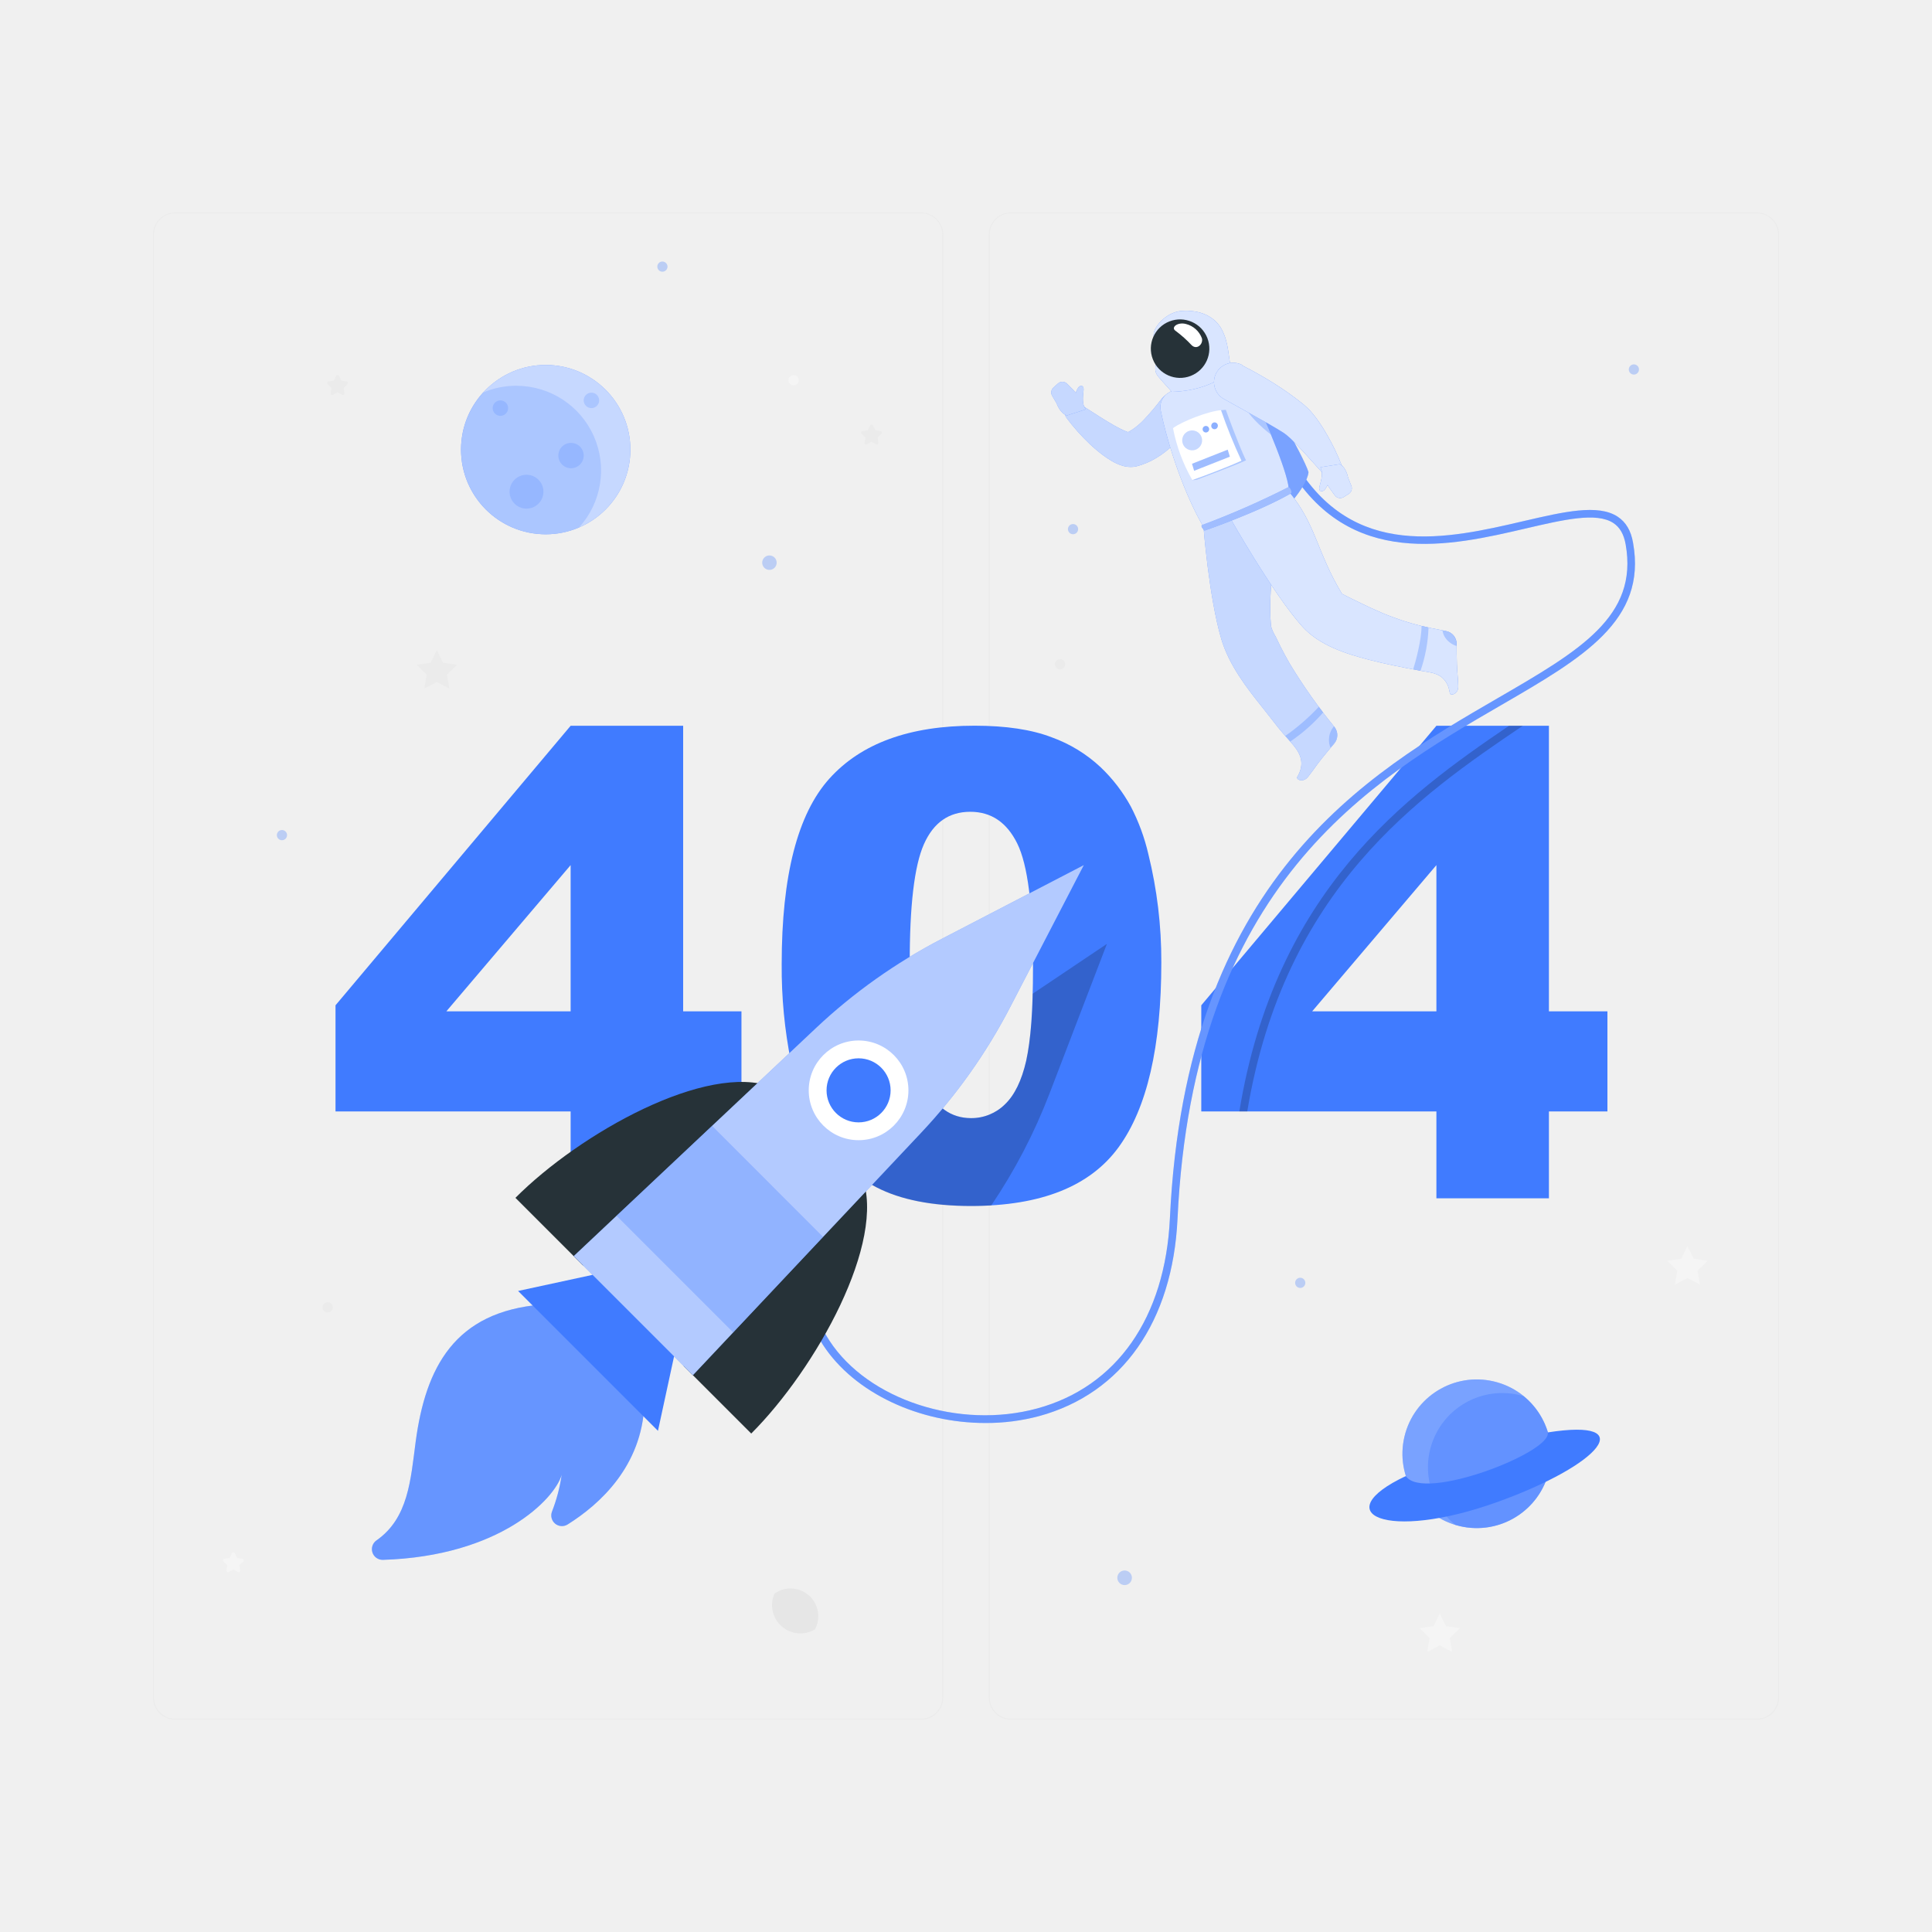
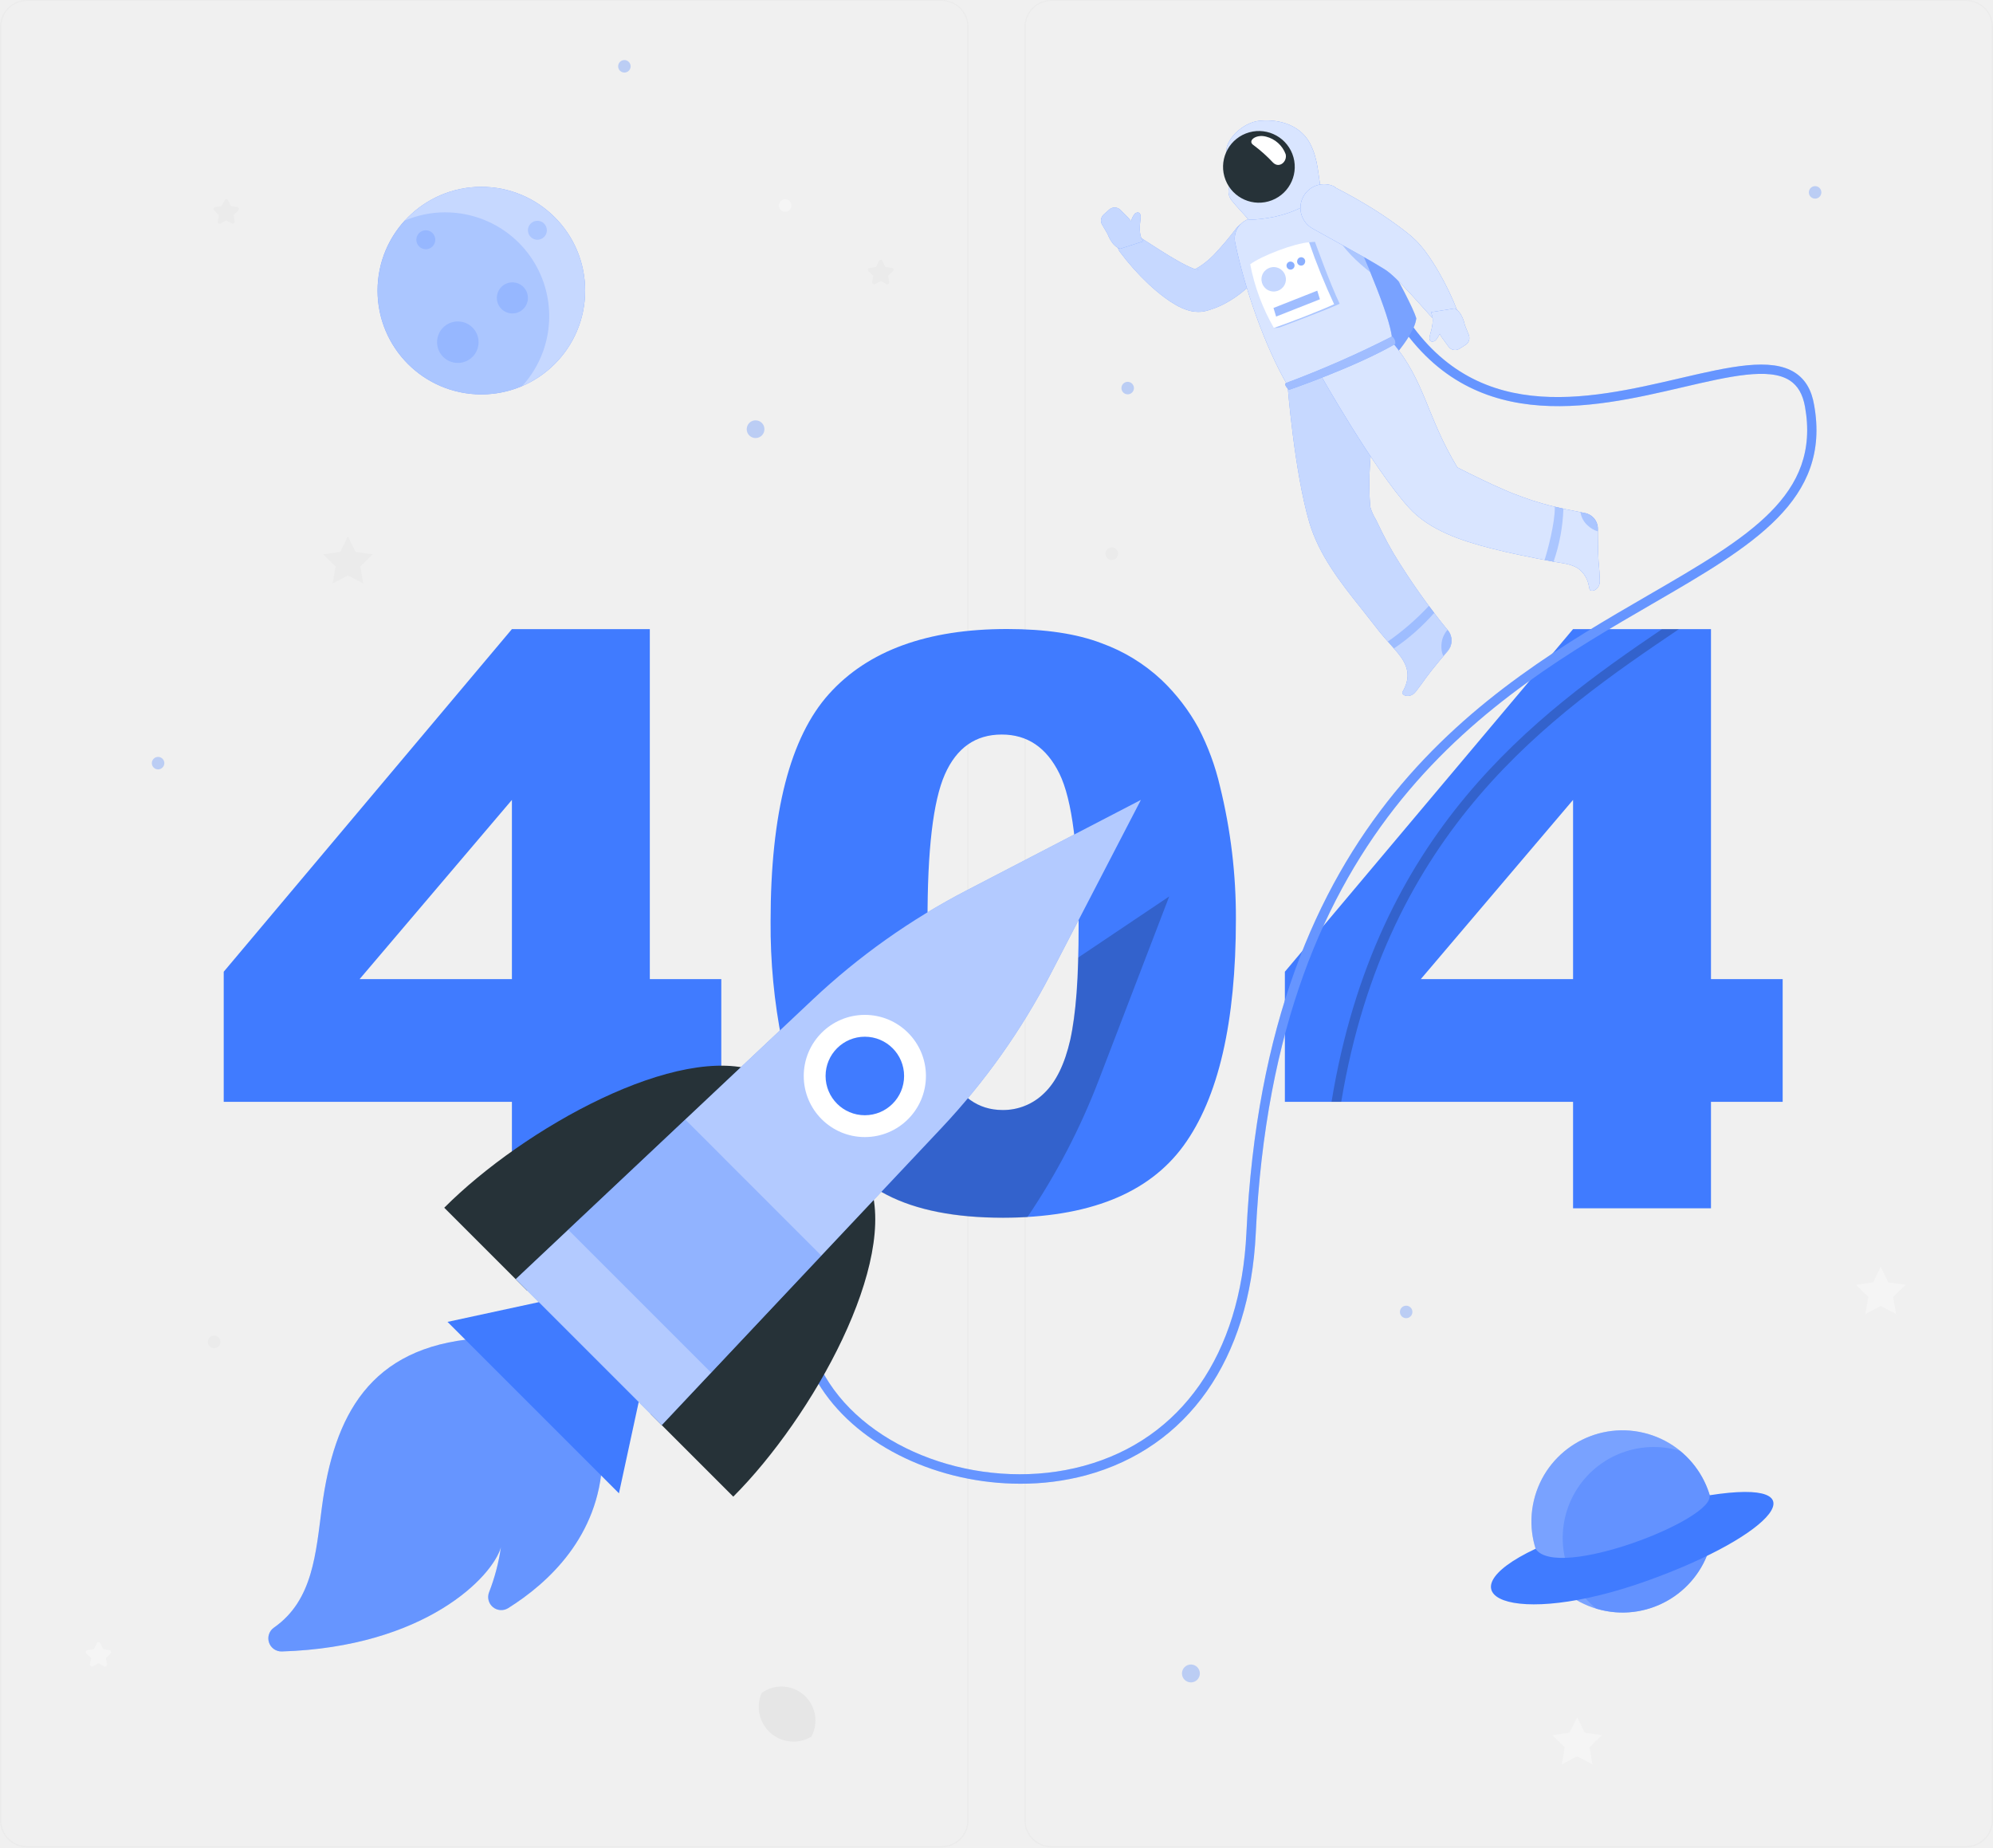
- <svg xmlns="http://www.w3.org/2000/svg" viewBox="0 0 500 500">
+ <svg xmlns="http://www.w3.org/2000/svg" viewBox="39.59 55 420.82 390.05">
  <g id="freepik--background-complete--inject-14">
    <path d="M238.4,445.05H45.3a5.71,5.71,0,0,1-5.71-5.71V60.66A5.71,5.71,0,0,1,45.3,55H238.4a5.71,5.71,0,0,1,5.71,5.71V439.34A5.71,5.71,0,0,1,238.4,445.05ZM45.3,55.2a5.47,5.47,0,0,0-5.46,5.46V439.34a5.47,5.47,0,0,0,5.46,5.46H238.4a5.47,5.47,0,0,0,5.46-5.46V60.66a5.47,5.47,0,0,0-5.46-5.46Z" style="fill:#ebebeb" />
    <path d="M454.7,445.05H261.6a5.71,5.71,0,0,1-5.71-5.71V60.66A5.71,5.71,0,0,1,261.6,55H454.7a5.71,5.71,0,0,1,5.71,5.71V439.34A5.71,5.71,0,0,1,454.7,445.05ZM261.6,55.2a5.47,5.47,0,0,0-5.46,5.46V439.34a5.47,5.47,0,0,0,5.46,5.46H454.7a5.47,5.47,0,0,0,5.46-5.46V60.66a5.47,5.47,0,0,0-5.46-5.46Z" style="fill:#ebebeb" />
    <polygon points="113.05 168.25 114.67 171.52 118.29 172.05 115.67 174.6 116.29 178.2 113.05 176.5 109.82 178.2 110.44 174.6 107.82 172.05 111.44 171.52 113.05 168.25" style="fill:#ebebeb" />
    <polygon points="436.7 322.48 438.32 325.76 441.94 326.29 439.32 328.83 439.94 332.44 436.7 330.74 433.47 332.44 434.09 328.83 431.47 326.29 435.09 325.76 436.7 322.48" style="fill:#f5f5f5" />
    <polygon points="372.6 417.57 374.22 420.84 377.83 421.37 375.21 423.92 375.83 427.52 372.6 425.82 369.37 427.52 369.98 423.92 367.37 421.37 370.98 420.84 372.6 417.57" style="fill:#f5f5f5" />
    <path d="M225.94,110.15l.6,1.22,1.35.2a.4.4,0,0,1,.22.69l-1,.95.23,1.34a.41.41,0,0,1-.59.43l-1.2-.64-1.2.64a.41.41,0,0,1-.59-.43l.22-1.34-1-.95a.4.4,0,0,1,.23-.69l1.34-.2.6-1.22A.41.41,0,0,1,225.94,110.15Z" style="fill:#ebebeb" />
    <path d="M60.78,402l.6,1.21,1.34.2a.41.41,0,0,1,.23.7l-1,.94.23,1.34a.41.41,0,0,1-.59.43l-1.2-.63-1.2.63a.41.41,0,0,1-.59-.43l.23-1.34-1-.94a.41.41,0,0,1,.22-.7l1.34-.2L60,402A.41.41,0,0,1,60.78,402Z" style="fill:#f5f5f5" />
    <path d="M87.75,97.3l.6,1.22,1.35.19a.41.41,0,0,1,.22.7l-1,1,.23,1.33a.4.4,0,0,1-.59.43l-1.2-.63-1.2.63a.4.4,0,0,1-.59-.43l.22-1.33-1-1a.41.41,0,0,1,.23-.7l1.34-.19L87,97.3A.41.41,0,0,1,87.75,97.3Z" style="fill:#ebebeb" />
    <path d="M86.13,338.32A1.33,1.33,0,1,1,84.8,337,1.33,1.33,0,0,1,86.13,338.32Z" style="fill:#ebebeb" />
    <path d="M275.67,171.89a1.33,1.33,0,1,1-1.33-1.32A1.32,1.32,0,0,1,275.67,171.89Z" style="fill:#ebebeb" />
    <path d="M206.71,98.4a1.33,1.33,0,1,1-1.33-1.33A1.34,1.34,0,0,1,206.71,98.4Z" style="fill:#f5f5f5" />
    <circle cx="207.14" cy="415.38" r="7.35" transform="translate(-89.89 58.7) rotate(-13.28)" style="fill:#f0f0f0" />
    <path d="M204.6,411.09a7.09,7.09,0,0,0-4.19,1.36,7.34,7.34,0,0,0,10.5,9.23s0,0,0,0a7.17,7.17,0,0,0-6.31-10.58Z" style="fill:#e6e6e6" />
  </g>
  <g id="freepik--404--inject-14">
    <path d="M147.68,287.64H86.83V260.17l60.85-72.34H176.8v73.9h15.09v25.91H176.8v22.48H147.68Zm0-25.91V223.89l-32.16,37.84Z" style="fill:#407BFF" />
    <path d="M202.3,249.51q0-34.29,12.34-48t37.61-13.7q12.13,0,19.93,3a36.79,36.79,0,0,1,12.71,7.79,41.59,41.59,0,0,1,7.75,10.09,52.38,52.38,0,0,1,4.55,12.34,115.36,115.36,0,0,1,3.36,28q0,32.72-11.07,47.89t-38.13,15.18q-15.18,0-24.53-4.84a39.76,39.76,0,0,1-15.33-14.19q-4.35-6.64-6.77-18.17A124.33,124.33,0,0,1,202.3,249.51Zm33.14.08q0,23,4.05,31.37t11.77,8.41a12.34,12.34,0,0,0,8.82-3.57q3.74-3.57,5.5-11.28t1.76-24q0-23.94-4.06-32.19t-12.18-8.24q-8.28,0-12,8.41T235.44,249.59Z" style="fill:#407BFF" />
    <path d="M371.74,287.64H310.89V260.17l60.85-72.34h29.12v73.9H416v25.91H400.86v22.48H371.74Zm0-25.91V223.89l-32.15,37.84Z" style="fill:#407BFF" />
  </g>
  <g id="freepik--Planets--inject-14">
    <g style="opacity:0.3">
      <path d="M201,145.62a1.87,1.87,0,1,1-1.86-1.87A1.86,1.86,0,0,1,201,145.62Z" style="fill:#407BFF" />
      <circle cx="72.97" cy="216.13" r="1.32" style="fill:#407BFF" />
      <circle cx="291.05" cy="408.33" r="1.89" style="fill:#407BFF" />
      <circle cx="336.5" cy="332" r="1.32" style="fill:#407BFF" />
      <path d="M424.17,95.62a1.32,1.32,0,1,1-1.32-1.32A1.32,1.32,0,0,1,424.17,95.62Z" style="fill:#407BFF" />
      <path d="M172.75,69a1.32,1.32,0,1,1-1.32-1.32A1.33,1.33,0,0,1,172.75,69Z" style="fill:#407BFF" />
      <circle cx="277.7" cy="136.94" r="1.32" style="fill:#407BFF" />
    </g>
    <circle cx="141.23" cy="116.36" r="21.91" style="fill:#407BFF" />
    <circle cx="141.23" cy="116.36" r="21.91" style="fill:#fff;opacity:0.7" />
    <path d="M133.68,99.83A21.84,21.84,0,0,0,125,101.6a21.92,21.92,0,0,0,24.87,34.89h0a21.92,21.92,0,0,0-16.23-36.65Z" style="fill:#407BFF;opacity:0.2" />
    <path d="M131.5,105.62a2,2,0,1,1-2-2A2,2,0,0,1,131.5,105.62Z" style="fill:#407BFF;opacity:0.2" />
    <path d="M155.06,103.62a2,2,0,1,1-2-2A2,2,0,0,1,155.06,103.62Z" style="fill:#407BFF;opacity:0.2" />
    <path d="M151.06,117.9a3.28,3.28,0,1,1-3.28-3.28A3.28,3.28,0,0,1,151.06,117.9Z" style="fill:#407BFF;opacity:0.2" />
    <path d="M140.64,127.25a4.38,4.38,0,1,1-4.38-4.38A4.38,4.38,0,0,1,140.64,127.25Z" style="fill:#407BFF;opacity:0.2" />
    <circle cx="382.2" cy="376.25" r="19.23" transform="translate(-71.8 661.78) rotate(-76.72)" style="fill:#407BFF" />
    <circle cx="382.2" cy="376.25" r="19.23" transform="translate(-71.8 661.78) rotate(-76.72)" style="fill:#fff;opacity:0.3" />
    <path d="M394.33,361.34a19.22,19.22,0,0,0-17.67,33.32,19,19,0,0,0,5.53.82,19.23,19.23,0,0,0,12.14-34.14Z" style="fill:#407BFF;opacity:0.4" />
    <path d="M363.83,382c-20.53,9.66-5.22,17.11,23.71,6.71,26.79-9.63,37-21.77,13-18C401.83,375.76,368.28,388.83,363.83,382Z" style="fill:#407BFF" />
  </g>
  <g id="freepik--Astronaut--inject-14">
    <path d="M394.1,187.83C367.21,206,332.4,230,322.79,287.64h-2.05c9.35-57,42.89-81.57,69.79-99.81Z" style="opacity:0.2" />
    <path d="M255,368.27c-17,0-33.81-7.67-42-20.19-5.05-7.74-10.92-23.95,6.56-45.58l1.55,1.26c-12.36,15.3-14.64,30.65-6.43,43.23,10,15.3,33.59,23,53.73,17.52,20.63-5.61,33.15-23.55,34.36-49.22,4.13-87.81,50.78-114.86,84.84-134.61,21.17-12.27,36.46-21.13,33.1-39.84-.47-2.59-1.5-4.38-3.17-5.48-4.35-2.87-12.85-.88-22.69,1.41-19.31,4.5-45.75,10.66-61.5-16.13l1.73-1c15,25.53,39.57,19.8,59.32,15.2,10.29-2.39,19.17-4.46,24.24-1.13,2.15,1.41,3.47,3.64,4,6.8,3.61,20.08-13,29.72-34.05,41.92-33.67,19.52-79.77,46.25-83.85,133-1.26,26.6-14.32,45.21-35.84,51.06A52.88,52.88,0,0,1,255,368.27Z" style="fill:#407BFF" />
    <path d="M255,368.27c-17,0-33.81-7.67-42-20.19-5.05-7.74-10.92-23.95,6.56-45.58l1.55,1.26c-12.36,15.3-14.64,30.65-6.43,43.23,10,15.3,33.59,23,53.73,17.52,20.63-5.61,33.15-23.55,34.36-49.22,4.13-87.81,50.78-114.86,84.84-134.61,21.17-12.27,36.46-21.13,33.1-39.84-.47-2.59-1.5-4.38-3.17-5.48-4.35-2.87-12.85-.88-22.69,1.41-19.31,4.5-45.75,10.66-61.5-16.13l1.73-1c15,25.53,39.57,19.8,59.32,15.2,10.29-2.39,19.17-4.46,24.24-1.13,2.15,1.41,3.47,3.64,4,6.8,3.61,20.08-13,29.72-34.05,41.92-33.67,19.52-79.77,46.25-83.85,133-1.26,26.6-14.32,45.21-35.84,51.06A52.88,52.88,0,0,1,255,368.27Z" style="fill:#fff;opacity:0.2" />
    <path d="M312.76,97a46.05,46.05,0,0,1,13.58,2.13s11,18.77,12.3,23.07c-.46,4.24-7.61,11.19-7.61,11.19Z" style="fill:#407BFF" />
    <path d="M312.76,97a46.05,46.05,0,0,1,13.58,2.13s11,18.77,12.3,23.07c-.46,4.24-7.61,11.19-7.61,11.19Z" style="fill:#fff;opacity:0.3" />
    <path d="M345.34,188.13a141.41,141.41,0,0,1-11.56-16.38q-1.26-2.17-2.39-4.42c-.43-.85-.84-1.7-1.24-2.56a10.76,10.76,0,0,1-1.21-2.69c-1.2-12.67,3.14-22-1-32.17l-16.48,6.44s1.4,18.12,4.6,29c2,6.73,6.48,12.55,10.81,17.94,1.35,1.68,2.65,3.41,4,5.1s2.71,3.06,4,4.65c1.95,2.41,2.59,4.72,1.12,7.56l-.25.45c-.42.74,1.54,1.58,2.78,0,2-2.58,1.72-2.42,3.46-4.62,1.06-1.33,2.27-2.78,3.32-4A3.37,3.37,0,0,0,345.34,188.13Z" style="fill:#407BFF" />
    <path d="M345.34,188.13a141.41,141.41,0,0,1-11.56-16.38q-1.26-2.17-2.39-4.42c-.43-.85-.84-1.7-1.24-2.56a10.76,10.76,0,0,1-1.21-2.69c-1.2-12.67,3.14-22-1-32.17l-16.48,6.44s1.4,18.12,4.6,29c2,6.73,6.48,12.55,10.81,17.94,1.35,1.68,2.65,3.41,4,5.1s2.71,3.06,4,4.65c1.95,2.41,2.59,4.72,1.12,7.56l-.25.45c-.42.74,1.54,1.58,2.78,0,2-2.58,1.72-2.42,3.46-4.62,1.06-1.33,2.27-2.78,3.32-4A3.37,3.37,0,0,0,345.34,188.13Z" style="fill:#fff;opacity:0.7" />
    <path d="M341.31,182.92a54.69,54.69,0,0,1-8.66,7.52c.43.48.85,1,1.28,1.46a43.92,43.92,0,0,0,8.5-7.51Z" style="fill:#407BFF;opacity:0.3" />
    <path d="M345.34,188.13l-.12-.14a5.18,5.18,0,0,0-1.27,3.17,5,5,0,0,0,.38,2.35l.95-1.13A3.37,3.37,0,0,0,345.34,188.13Z" style="fill:#407BFF;opacity:0.3" />
    <path d="M308.84,109a35.38,35.38,0,0,1-6.37,7.19,23.27,23.27,0,0,1-4.42,3,19,19,0,0,1-2.58,1.09l-.68.22-.22.06-.47.13a5.93,5.93,0,0,1-.88.14,7.55,7.55,0,0,1-2.51-.23,12.24,12.24,0,0,1-2.94-1.27,25,25,0,0,1-2.15-1.41,40.31,40.31,0,0,1-3.58-3,53.16,53.16,0,0,1-6-6.74,2.51,2.51,0,0,1,3.35-3.62l.08,0c2.36,1.5,4.74,3.08,7.06,4.49,1.18.69,2.32,1.39,3.45,1.93a15.29,15.29,0,0,0,1.59.72,3.12,3.12,0,0,0,1.07.26c.06,0,0-.07-.37-.06a2.93,2.93,0,0,0-.35,0l-.22.05,0,0,.33-.17a13.53,13.53,0,0,0,1.29-.79,18.4,18.4,0,0,0,2.5-2.12,63.62,63.62,0,0,0,4.9-5.79l0,0a5,5,0,0,1,8,5.93Z" style="fill:#407BFF" />
    <path d="M308.84,109a35.38,35.38,0,0,1-6.37,7.19,23.27,23.27,0,0,1-4.42,3,19,19,0,0,1-2.58,1.09l-.68.22-.22.06-.47.13a5.93,5.93,0,0,1-.88.14,7.55,7.55,0,0,1-2.51-.23,12.24,12.24,0,0,1-2.94-1.27,25,25,0,0,1-2.15-1.41,40.31,40.31,0,0,1-3.58-3,53.16,53.16,0,0,1-6-6.74,2.51,2.51,0,0,1,3.35-3.62l.08,0c2.36,1.5,4.74,3.08,7.06,4.49,1.18.69,2.32,1.39,3.45,1.93a15.29,15.29,0,0,0,1.59.72,3.12,3.12,0,0,0,1.07.26c.06,0,0-.07-.37-.06a2.93,2.93,0,0,0-.35,0l-.22.05,0,0,.33-.17a13.53,13.53,0,0,0,1.29-.79,18.4,18.4,0,0,0,2.5-2.12,63.62,63.62,0,0,0,4.9-5.79l0,0a5,5,0,0,1,8,5.93Z" style="fill:#fff;opacity:0.7" />
    <path d="M272.29,102.42l1.17,2s.89,2.62,2.68,3.1l4.86-1.57-.25-.41h0c-.62-.94-.55-2.77-.34-4.29s-.57-1.57-1.15-1.19a3.82,3.82,0,0,0-.84,1.65,7.77,7.77,0,0,0-.79-.93l-1.48-1.48a1.72,1.72,0,0,0-2.34-.06l-1.2,1.07A1.71,1.71,0,0,0,272.29,102.42Z" style="fill:#407BFF" />
    <path d="M272.29,102.42l1.17,2s.89,2.62,2.68,3.1l4.86-1.57-.25-.41h0c-.62-.94-.55-2.77-.34-4.29s-.57-1.57-1.15-1.19a3.82,3.82,0,0,0-.84,1.65,7.77,7.77,0,0,0-.79-.93l-1.48-1.48a1.72,1.72,0,0,0-2.34-.06l-1.2,1.07A1.71,1.71,0,0,0,272.29,102.42Z" style="fill:#fff;opacity:0.7" />
    <path d="M317.67,95.22a59.64,59.64,0,0,0-15.34,6.47,4.32,4.32,0,0,0-1.94,4.53c1.93,9.44,6.32,22.08,11.06,30.13l22.11-9.15c.15-3.9-5.22-16.52-10.69-28.72C321.89,96.29,320,94.66,317.67,95.22Z" style="fill:#407BFF" />
    <path d="M317.67,95.22a59.64,59.64,0,0,0-15.34,6.47,4.32,4.32,0,0,0-1.94,4.53c1.93,9.44,6.32,22.08,11.06,30.13l22.11-9.15c.15-3.9-5.22-16.52-10.69-28.72C321.89,96.29,320,94.66,317.67,95.22Z" style="fill:#fff;opacity:0.8" />
    <path d="M326.3,106.21l-4.39-1.47c1,2.57,4.53,5.82,7,7.73C328.11,110.47,327.22,108.37,326.3,106.21Z" style="fill:#407BFF;opacity:0.3" />
    <path d="M316.22,85.32c-1.83-3.48-5.78-5.23-10.52-4.84-4,.34-7.54,4.42-7.12,6.62S302.36,90.24,303,91l-2.77,2a3,3,0,0,0-.6,4.29c1.17,1.48,2.71,3,3.6,4.12,7.66-.2,13.33-3.12,15.38-5.93C317.84,91.92,318,88.78,316.22,85.32Z" style="fill:#407BFF" />
    <path d="M316.22,85.32c-1.83-3.48-5.78-5.23-10.52-4.84-4,.34-7.54,4.42-7.12,6.62S302.36,90.24,303,91l-2.77,2a3,3,0,0,0-.6,4.29c1.17,1.48,2.71,3,3.6,4.12,7.66-.2,13.33-3.12,15.38-5.93C317.84,91.92,318,88.78,316.22,85.32Z" style="fill:#fff;opacity:0.8" />
    <path d="M312.46,87.48a7.57,7.57,0,1,1-9.81-4.3A7.58,7.58,0,0,1,312.46,87.48Z" style="fill:#263238" />
    <path d="M377.39,177.6c-.11-3.29-.26-3-.35-5.77-.06-1.7-.07-3.59-.08-5.22a3.36,3.36,0,0,0-2.7-3.28c-1.32-.27-2.65-.52-4-.8-1.73-.37-3.44-.77-5.13-1.26-1.32-.38-2.62-.8-3.91-1.27s-2.74-1-4.08-1.62c-1.58-.67-3.14-1.39-4.68-2.14-1.73-.82-3.44-1.68-5.15-2.55-6.58-10.89-6.72-18.07-13.78-26.49l-15.16,6.86s11.14,19.76,18.72,28.14c4.37,4.82,11.22,7,17.33,8.58,4.41,1.13,8.88,2,13.35,2.83,1.74.32,3.63.44,5.13,1.48a5.74,5.74,0,0,1,2.14,3.45q.1.42.18.84C375.41,180.22,377.46,179.58,377.39,177.6Z" style="fill:#407BFF" />
    <path d="M377.39,177.6c-.11-3.29-.26-3-.35-5.77-.06-1.7-.07-3.59-.08-5.22a3.36,3.36,0,0,0-2.7-3.28c-1.32-.27-2.65-.52-4-.8-1.73-.37-3.44-.77-5.13-1.26-1.32-.38-2.62-.8-3.91-1.27s-2.74-1-4.08-1.62c-1.58-.67-3.14-1.39-4.68-2.14-1.73-.82-3.44-1.68-5.15-2.55-6.58-10.89-6.72-18.07-13.78-26.49l-15.16,6.86s11.14,19.76,18.72,28.14c4.37,4.82,11.22,7,17.33,8.58,4.41,1.13,8.88,2,13.35,2.83,1.74.32,3.63.44,5.13,1.48a5.74,5.74,0,0,1,2.14,3.45q.1.42.18.84C375.41,180.22,377.46,179.58,377.39,177.6Z" style="fill:#fff;opacity:0.8" />
    <path d="M369.7,162.4c-.6-.13-1.2-.26-1.81-.41.05,3.46-1.57,9.42-2.16,11.23l1.9.36A38.11,38.11,0,0,0,369.7,162.4Z" style="fill:#407BFF;opacity:0.3" />
    <path d="M377,166.61a3.36,3.36,0,0,0-2.69-3.28l-1-.19a4.58,4.58,0,0,0,1.63,2.9,5.09,5.09,0,0,0,2,1.14C377,167,377,166.8,377,166.61Z" style="fill:#407BFF;opacity:0.3" />
    <path d="M311.05,87.54c.4,1.52-1.3,3.11-2.65,1.8a30.83,30.83,0,0,0-4.12-3.69c-1.39-.87.46-2.39,2.65-1.8A5.94,5.94,0,0,1,311.05,87.54Z" style="fill:#fff" />
    <path d="M311.16,135.86c-.7.26.58,1.46.58,1.46s14-4.79,22.5-9.72a1.88,1.88,0,0,0-.68-1.58A216,216,0,0,1,311.16,135.86Z" style="fill:#407BFF" />
    <path d="M311.16,135.86c-.7.26.58,1.46.58,1.46s14-4.79,22.5-9.72a1.88,1.88,0,0,0-.68-1.58A216,216,0,0,1,311.16,135.86Z" style="fill:#fff;opacity:0.5" />
    <path d="M321.46,94.56c2.76,1.4,5.35,2.87,8,4.5,1.29.82,2.57,1.65,3.84,2.55s2.53,1.82,3.8,2.86l.47.39.59.54a12.74,12.74,0,0,1,1,1c.32.35.59.69.85,1s.54.68.77,1a43.8,43.8,0,0,1,2.58,4,59.05,59.05,0,0,1,4,8.35,2.52,2.52,0,0,1-4.19,2.62l-.05-.06c-2-2.13-3.93-4.37-5.87-6.46s-3.91-4.21-5.54-5.14c-2.27-1.41-4.8-2.82-7.31-4.2l-7.56-4.2h0a5,5,0,0,1,4.68-8.84Z" style="fill:#407BFF" />
    <path d="M321.46,94.56c2.76,1.4,5.35,2.87,8,4.5,1.29.82,2.57,1.65,3.84,2.55s2.53,1.82,3.8,2.86l.47.39.59.54a12.74,12.74,0,0,1,1,1c.32.35.59.69.85,1s.54.68.77,1a43.8,43.8,0,0,1,2.58,4,59.05,59.05,0,0,1,4,8.35,2.52,2.52,0,0,1-4.19,2.62l-.05-.06c-2-2.13-3.93-4.37-5.87-6.46s-3.91-4.21-5.54-5.14c-2.27-1.41-4.8-2.82-7.31-4.2l-7.56-4.2h0a5,5,0,0,1,4.68-8.84Z" style="fill:#fff;opacity:0.8" />
    <path d="M349.73,125.74l-.85-2.13s-.47-2.72-2.16-3.48l-5,.79.17.44h0c.46,1,.11,2.83-.34,4.29s.31,1.65.95,1.36c.36-.16.71-.81,1.09-1.5a8.46,8.46,0,0,0,.63,1l1.23,1.69a1.72,1.72,0,0,0,2.3.44l1.36-.87A1.7,1.7,0,0,0,349.73,125.74Z" style="fill:#407BFF" />
    <path d="M349.73,125.74l-.85-2.13s-.47-2.72-2.16-3.48l-5,.79.17.44h0c.46,1,.11,2.83-.34,4.29s.31,1.65.95,1.36c.36-.16.71-.81,1.09-1.5a8.46,8.46,0,0,0,.63,1l1.23,1.69a1.72,1.72,0,0,0,2.3.44l1.36-.87A1.7,1.7,0,0,0,349.73,125.74Z" style="fill:#fff;opacity:0.8" />
    <path d="M317.24,106.06l-1.22.1-7.49,18.08a4,4,0,0,0,1.22-.1s9.76-3.64,12.71-5C320.48,115.05,317.24,106.06,317.24,106.06Z" style="fill:#407BFF;opacity:0.3" />
    <path d="M303.57,110.8a43.41,43.41,0,0,0,5,13.44c3.66-1.26,9.76-3.64,12.72-5A135.36,135.36,0,0,1,316,106.16C312.87,106.37,306,109,303.57,110.8Z" style="fill:#fff" />
    <path d="M311,114.71a2.58,2.58,0,1,1-1.73-3.21A2.58,2.58,0,0,1,311,114.71Z" style="fill:#407BFF;opacity:0.3" />
    <path d="M312.91,111.27a.85.85,0,1,1-.56-1A.84.84,0,0,1,312.91,111.27Z" style="fill:#407BFF;opacity:0.6" />
    <path d="M315.15,110.4a.85.85,0,1,1-1.62-.49.84.84,0,0,1,1.05-.56A.85.85,0,0,1,315.15,110.4Z" style="fill:#407BFF;opacity:0.6" />
    <polygon points="318.29 118.19 309.04 121.84 308.49 120.02 317.73 116.37 318.29 118.19" style="fill:#407BFF;opacity:0.5" />
  </g>
  <g id="freepik--Rocket--inject-14">
    <path d="M267.26,257.17a94,94,0,0,1-1.68,17.35q-1.77,7.71-5.5,11.28a12.3,12.3,0,0,1-8.81,3.57q-7.71,0-11.77-8.41a23.79,23.79,0,0,1-1.21-3.11,144.31,144.31,0,0,0-15.92,16l-5.31,6.26a38.62,38.62,0,0,0,9.77,7.19q9.34,4.83,24.52,4.84c1.78,0,3.5-.05,5.17-.15a143.39,143.39,0,0,0,15.1-29l14.85-38.72Z" style="opacity:0.2" />
    <path d="M133.39,310l17.5,17.5,49-46.17C183,274.88,150.16,293.19,133.39,310Z" style="fill:#263238" />
    <path d="M194.42,371c-5.59-5.6-17.5-17.5-17.5-17.5l46.17-49C229.5,321.35,211.19,354.22,194.42,371Z" style="fill:#263238" />
    <path d="M261.4,260.7l19.09-36.81L243.68,243a144.22,144.22,0,0,0-32.44,23l-62.75,59.07,30.83,30.83,59.07-62.75A144.22,144.22,0,0,0,261.4,260.7Z" style="fill:#407BFF" />
    <path d="M261.4,260.7l19.09-36.81L243.68,243a144.22,144.22,0,0,0-32.44,23l-62.75,59.07,30.83,30.83,59.07-62.75A144.22,144.22,0,0,0,261.4,260.7Z" style="fill:#fff;opacity:0.6" />
    <circle cx="222.2" cy="282.18" r="12.9" style="fill:#fff" />
    <circle cx="222.2" cy="282.18" r="8.29" style="fill:#407BFF" />
    <polygon points="189.75 344.82 159.56 314.63 184.28 291.37 213.01 320.11 189.75 344.82" style="fill:#407BFF;opacity:0.3" />
    <path d="M140.22,337.62c-22.6,1.83-30.09,16.3-32.65,35.53-1.3,9.81-1.88,19.74-10.11,25.48a2.77,2.77,0,0,0,1.63,5.06c30.34-.95,44.49-15.8,46.27-22a43.06,43.06,0,0,1-2.49,9.47,2.76,2.76,0,0,0,4,3.39c8.51-5.33,19.19-15.15,19.9-31.08C160.51,354.6,140.22,337.62,140.22,337.62Z" style="fill:#407BFF" />
    <path d="M140.22,337.62c-22.6,1.83-30.09,16.3-32.65,35.53-1.3,9.81-1.88,19.74-10.11,25.48a2.77,2.77,0,0,0,1.63,5.06c30.34-.95,44.49-15.8,46.27-22a43.06,43.06,0,0,1-2.49,9.47,2.76,2.76,0,0,0,4,3.39c8.51-5.33,19.19-15.15,19.9-31.08C160.51,354.6,140.22,337.62,140.22,337.62Z" style="fill:#fff;opacity:0.2" />
    <polygon points="170.28 370.3 134.08 334.1 153.36 329.93 174.45 351.02 170.28 370.3" style="fill:#407BFF" />
  </g>
</svg>
